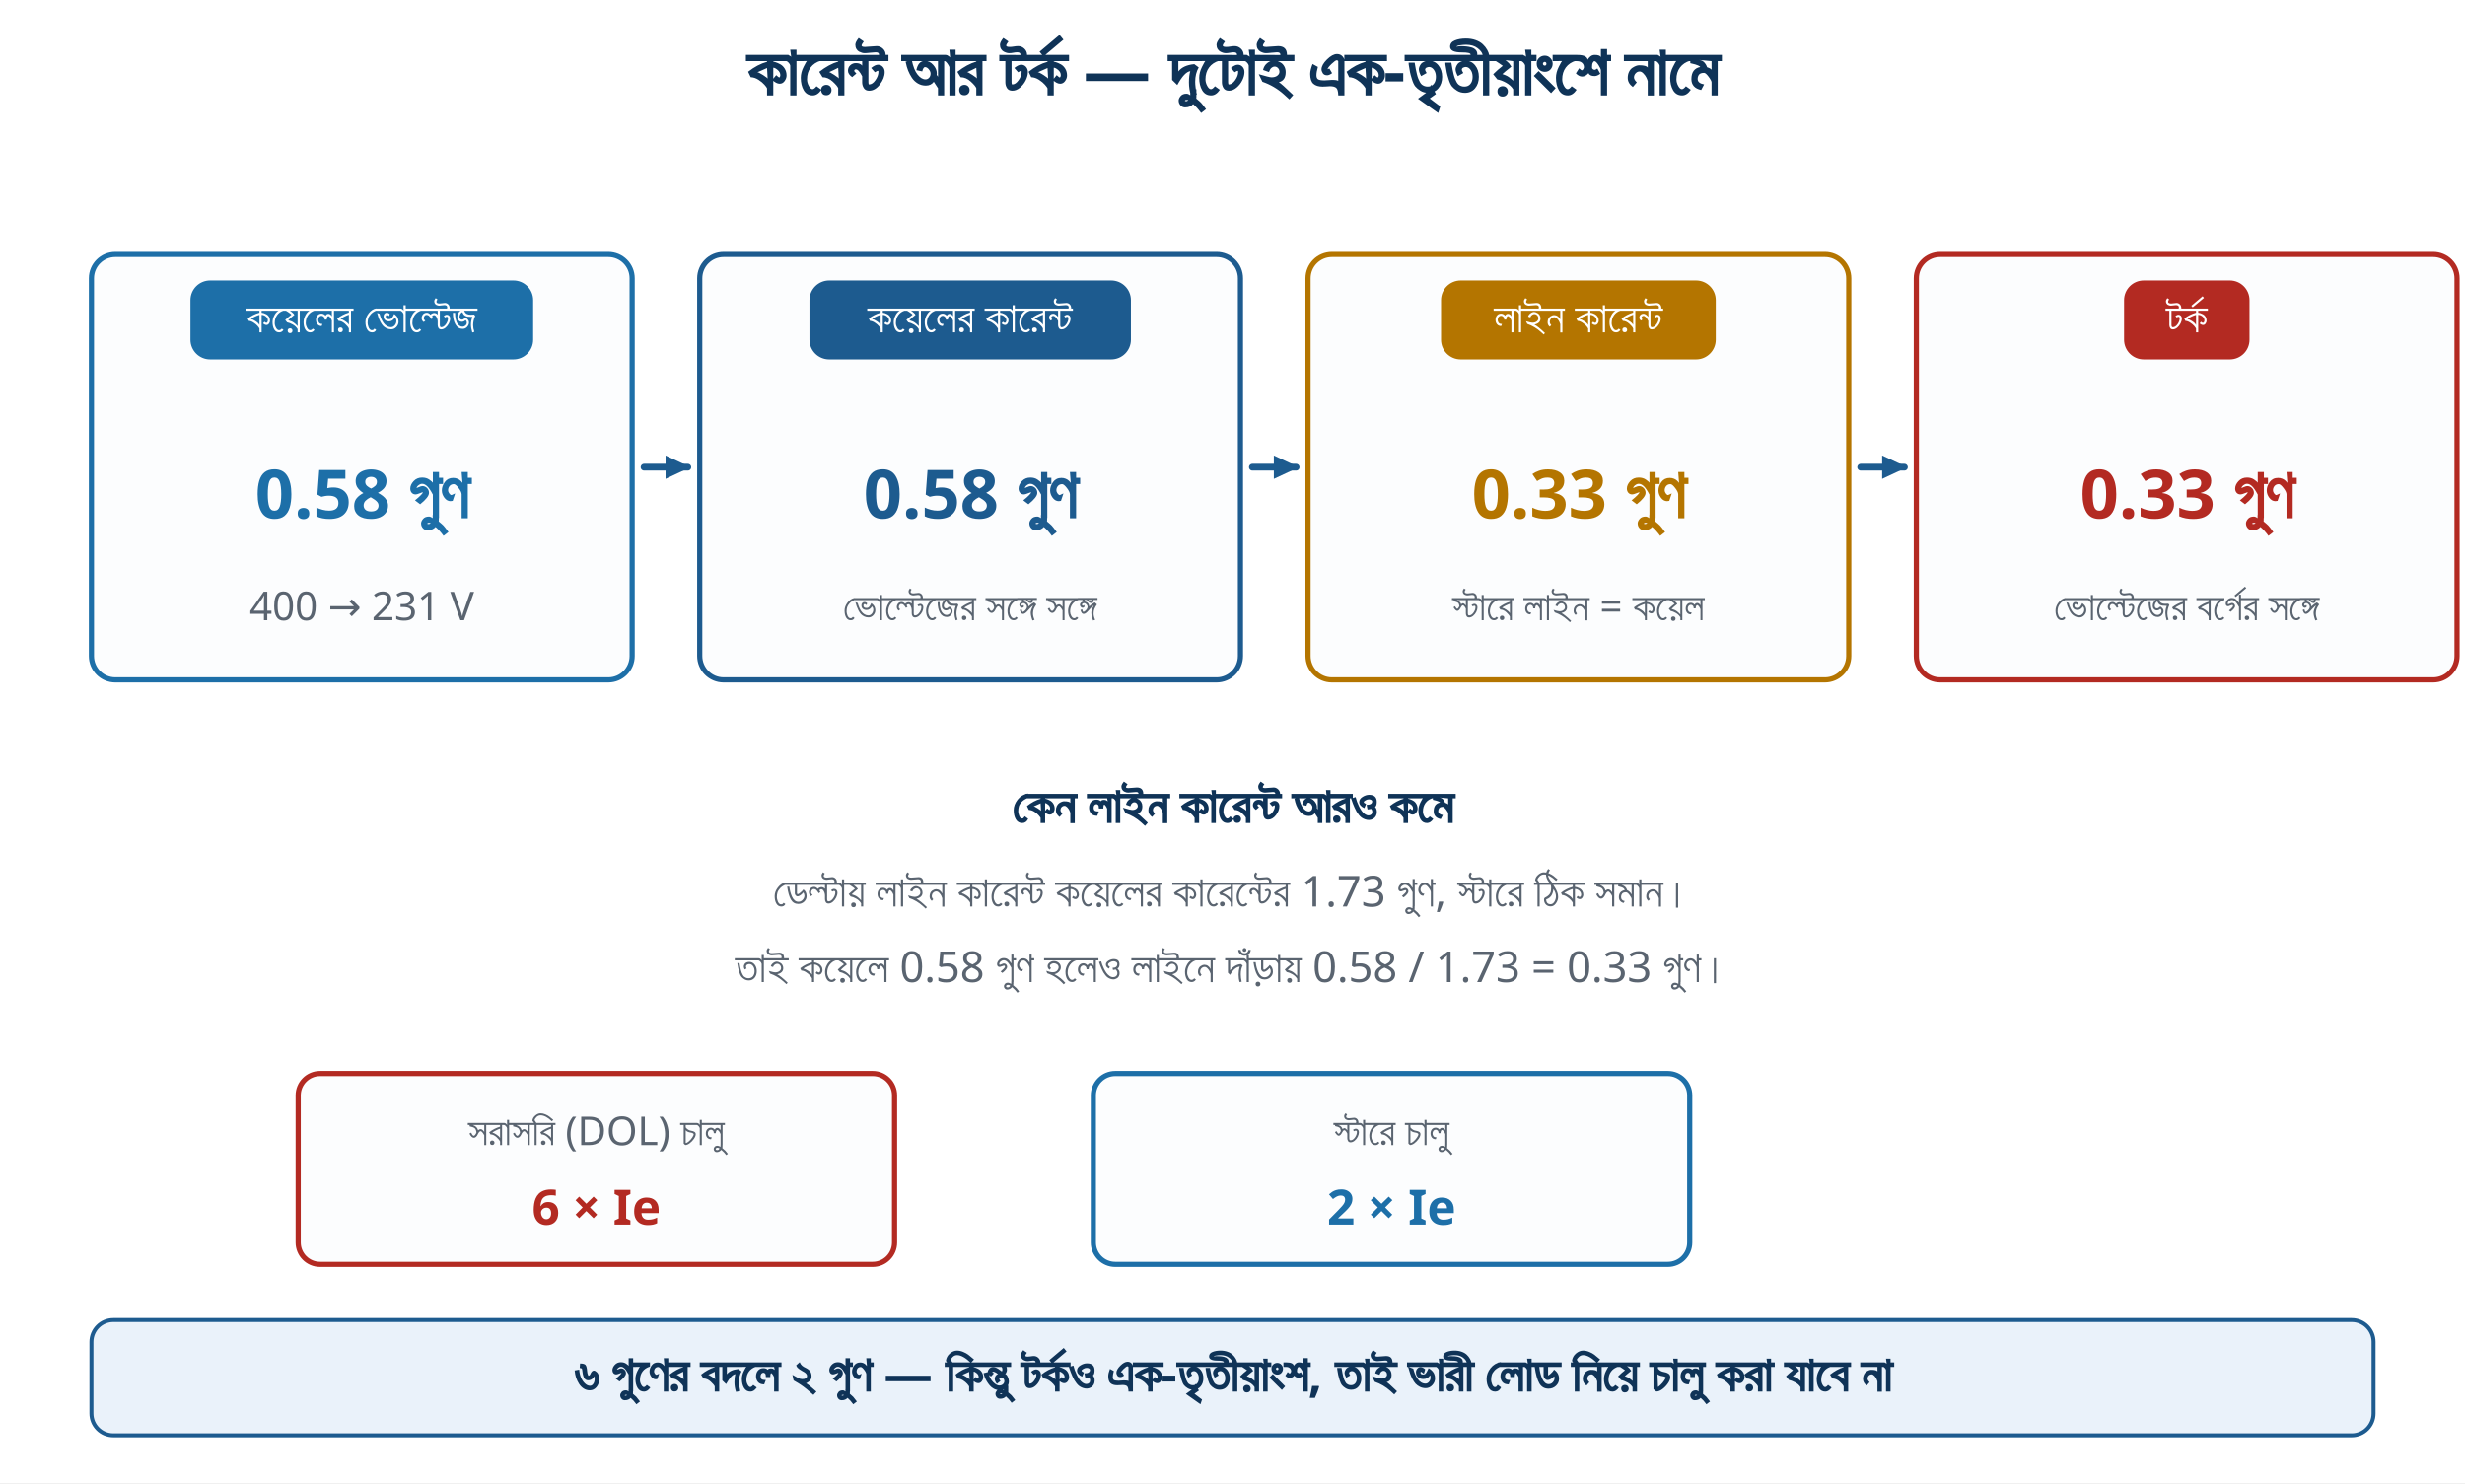
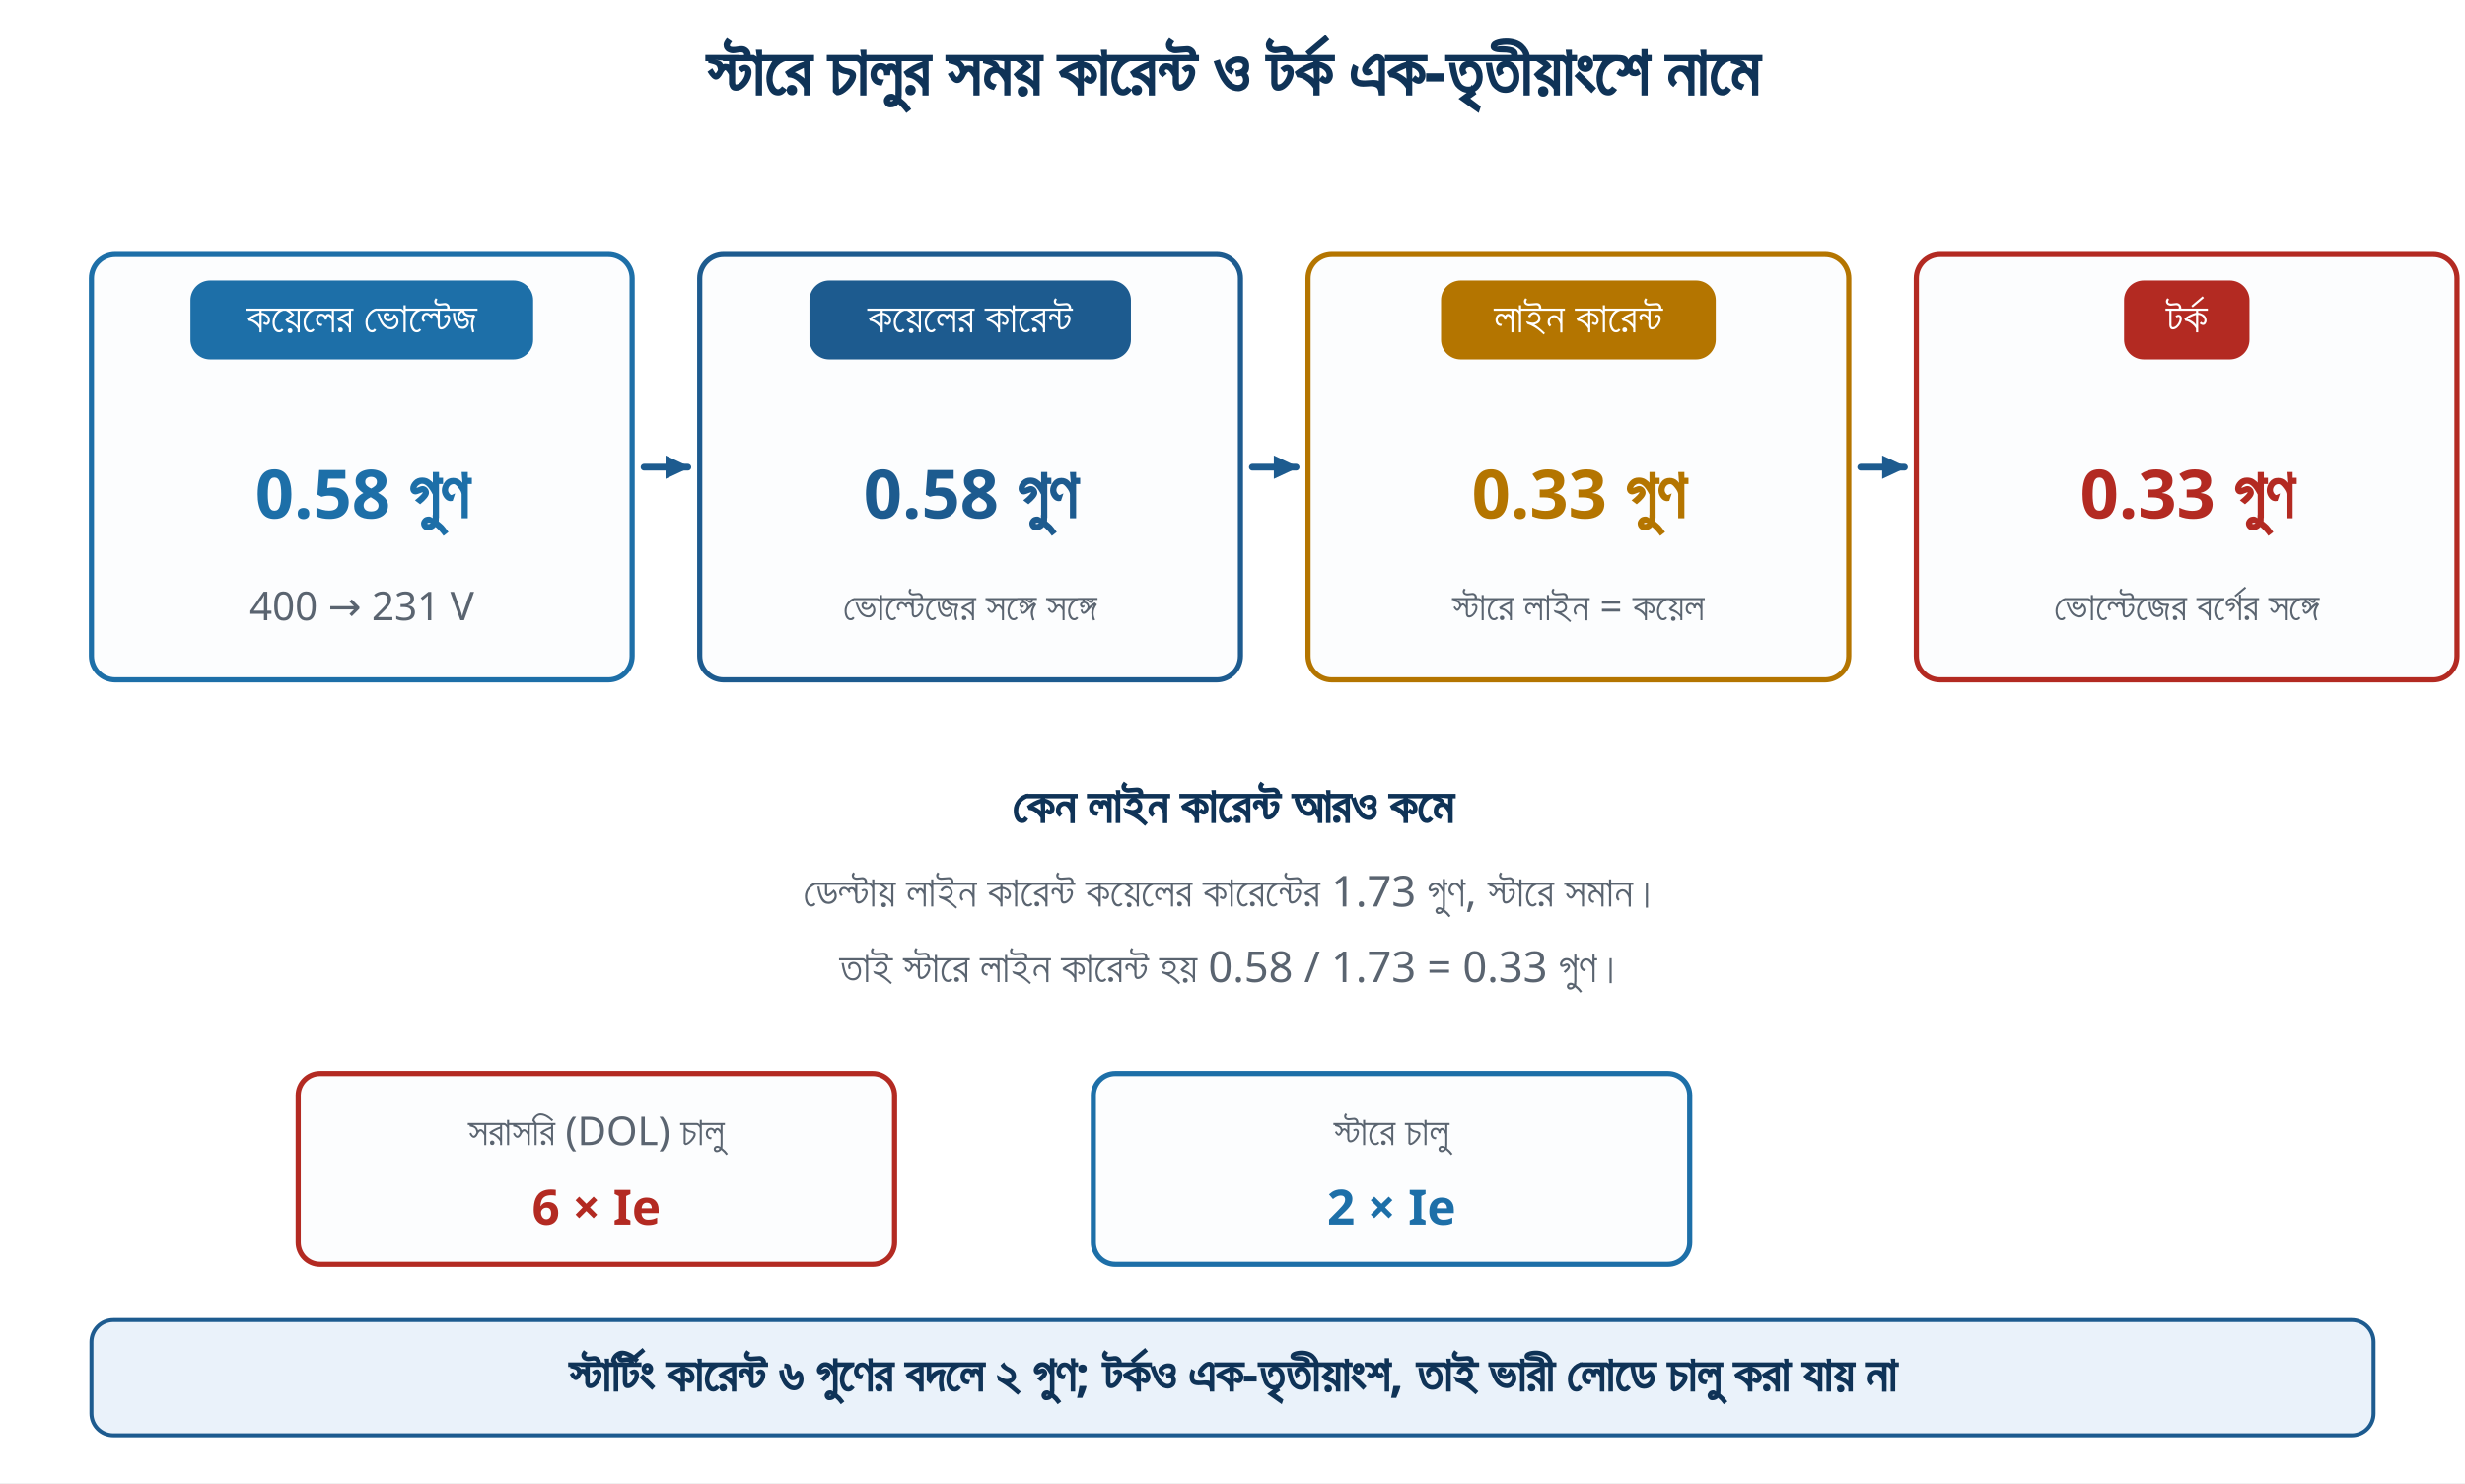
<svg xmlns="http://www.w3.org/2000/svg" width="1240" height="746" viewBox="0 0 1240 746">
  <defs>
    <marker id="arR" viewBox="0 0 10 10" refX="8.5" refY="5" markerUnits="userSpaceOnUse" markerWidth="14" markerHeight="14" orient="auto-start-reverse">
      <path d="M 0.5 0.8 L 9.5 5 L 0.5 9.2 z" fill="#1D5B8F" />
    </marker>
  </defs>
  <rect width="1240" height="746" fill="#FFFFFF" />
-   <text x="620.0" y="48.0" font-family="Kalpurush" font-size="34" font-weight="700" fill="#0F3357" text-anchor="middle">কারেন্ট আর টর্ক — দুটোই এক-তৃতীয়াংশে নামে</text>
+   <text x="620.0" y="48.0" font-family="Kalpurush" font-size="34" font-weight="700" fill="#0F3357" text-anchor="middle">স্টারে চালুর সময় কারেন্ট ও টর্ক এক-তৃতীয়াংশে নামে</text>
  <rect x="46.0" y="128.0" width="272.0" height="214.0" rx="12" fill="#FCFDFE" stroke="#1D6FA8" stroke-width="2.6" />
  <rect x="96.7" y="142.0" width="170.6" height="37.9" rx="9" fill="#1D6FA8" stroke="#1D6FA8" stroke-width="1.8" />
  <text x="182.0" y="167.2" font-family="Kalpurush" font-size="21.5" font-weight="600" fill="#FFFFFF" text-anchor="middle">কয়েলের ভোল্টেজ</text>
  <text x="182.0" y="260.7" font-family="Kalpurush" font-size="34" font-weight="700" fill="#1D6FA8" text-anchor="middle">0.58 গুণ</text>
  <text x="182.0" y="312.0" font-family="Kalpurush" font-size="20" font-weight="400" fill="#5A6470" text-anchor="middle">400 → 231 V</text>
  <path d="M 324 235.0 L 346 235.0" fill="none" stroke="#1D5B8F" stroke-width="3.4" stroke-linecap="round" stroke-linejoin="round" marker-end="url(#arR)" />
  <rect x="352.0" y="128.0" width="272.0" height="214.0" rx="12" fill="#FCFDFE" stroke="#1D5B8F" stroke-width="2.6" />
  <rect x="408.1" y="142.0" width="159.9" height="37.9" rx="9" fill="#1D5B8F" stroke="#1D5B8F" stroke-width="1.8" />
  <text x="488.0" y="167.2" font-family="Kalpurush" font-size="21.5" font-weight="600" fill="#FFFFFF" text-anchor="middle">কয়েলের কারেন্ট</text>
  <text x="488.0" y="260.7" font-family="Kalpurush" font-size="34" font-weight="700" fill="#1D5B8F" text-anchor="middle">0.58 গুণ</text>
  <text x="488.0" y="312.0" font-family="Kalpurush" font-size="20" font-weight="400" fill="#5A6470" text-anchor="middle">ভোল্টেজের সঙ্গে সঙ্গে</text>
  <path d="M 630 235.0 L 652 235.0" fill="none" stroke="#1D5B8F" stroke-width="3.4" stroke-linecap="round" stroke-linejoin="round" marker-end="url(#arR)" />
  <rect x="658.0" y="128.0" width="272.0" height="214.0" rx="12" fill="#FCFDFE" stroke="#B47500" stroke-width="2.6" />
  <rect x="725.8" y="142.0" width="136.4" height="37.9" rx="9" fill="#B47500" stroke="#B47500" stroke-width="1.8" />
  <text x="794.0" y="167.2" font-family="Kalpurush" font-size="21.5" font-weight="600" fill="#FFFFFF" text-anchor="middle">লাইন কারেন্ট</text>
  <text x="794.0" y="260.7" font-family="Kalpurush" font-size="34" font-weight="700" fill="#B47500" text-anchor="middle">0.33 গুণ</text>
  <text x="794.0" y="312.0" font-family="Kalpurush" font-size="20" font-weight="400" fill="#5A6470" text-anchor="middle">স্টারে লাইন = কয়েল</text>
  <path d="M 936 235.0 L 958 235.0" fill="none" stroke="#1D5B8F" stroke-width="3.4" stroke-linecap="round" stroke-linejoin="round" marker-end="url(#arR)" />
  <rect x="964.0" y="128.0" width="272.0" height="214.0" rx="12" fill="#FCFDFE" stroke="#B32A22" stroke-width="2.6" />
  <rect x="1069.4" y="142.0" width="61.3" height="37.9" rx="9" fill="#B32A22" stroke="#B32A22" stroke-width="1.8" />
  <text x="1100.0" y="167.2" font-family="Kalpurush" font-size="21.5" font-weight="600" fill="#FFFFFF" text-anchor="middle">টর্ক</text>
  <text x="1100.0" y="260.7" font-family="Kalpurush" font-size="34" font-weight="700" fill="#B32A22" text-anchor="middle">0.33 গুণ</text>
  <text x="1100.0" y="312.0" font-family="Kalpurush" font-size="20" font-weight="400" fill="#5A6470" text-anchor="middle">ভোল্টেজের বর্গের সঙ্গে</text>
  <text x="620.0" y="414.0" font-family="Kalpurush" font-size="24.5" font-weight="700" fill="#0F3357" text-anchor="middle">কেন লাইন কারেন্ট আরও কমে</text>
-   <text x="620.0" y="456.0" font-family="Kalpurush" font-size="21.5" font-weight="400" fill="#5A6470" text-anchor="middle">ডেল্টায় লাইন কারেন্ট কয়েলের কারেন্টের 1.73 গুণ, স্টারে ঠিক সমান।</text>
-   <text x="620.0" y="494.0" font-family="Kalpurush" font-size="21.5" font-weight="400" fill="#5A6470" text-anchor="middle">তাই কয়েলে 0.58 গুণ হলেও লাইনে দাঁড়ায় 0.58 / 1.73 = 0.33 গুণ।</text>
+   <text x="620.0" y="456.0" font-family="Kalpurush" font-size="21.5" font-weight="400" fill="#5A6470" text-anchor="middle">ডেল্টায় লাইন কারেন্ট কয়েলের কারেন্টের 1.73 গুণ, স্টারে সমান।</text>
+   <text x="620.0" y="494.0" font-family="Kalpurush" font-size="21.5" font-weight="400" fill="#5A6470" text-anchor="middle">তাই স্টারে লাইন কারেন্ট হয় 0.58 / 1.73 = 0.33 গুণ।</text>
  <rect x="150.0" y="540.0" width="300.0" height="96.0" rx="11" fill="#FCFDFE" stroke="#B32A22" stroke-width="2.6" />
  <text x="300.0" y="576.0" font-family="Kalpurush" font-size="20" font-weight="400" fill="#5A6470" text-anchor="middle">সরাসরি (DOL) চালু</text>
  <text x="300.0" y="616.0" font-family="Kalpurush" font-size="24.5" font-weight="700" fill="#B32A22" text-anchor="middle">6 × Ie</text>
  <rect x="550.0" y="540.0" width="300.0" height="96.0" rx="11" fill="#FCFDFE" stroke="#1D6FA8" stroke-width="2.6" />
  <text x="700.0" y="576.0" font-family="Kalpurush" font-size="20" font-weight="400" fill="#5A6470" text-anchor="middle">স্টারে চালু</text>
  <text x="700.0" y="616.0" font-family="Kalpurush" font-size="24.5" font-weight="700" fill="#1D6FA8" text-anchor="middle">2 × Ie</text>
  <rect x="46.0" y="664.0" width="1148.0" height="58.0" rx="11" fill="#EAF2FA" stroke="#1D5B8F" stroke-width="2" />
-   <text x="620.0" y="700.0" font-family="Kalpurush" font-size="24.5" font-weight="700" fill="#0F3357" text-anchor="middle">৬ গুণের বদলে ২ গুণ — কিন্তু টর্কও এক-তৃতীয়াংশ, তাই ভারী লোড নিয়ে চালু করা যাবে না</text>
+   <text x="620.0" y="700.0" font-family="Kalpurush" font-size="24.5" font-weight="700" fill="#0F3357" text-anchor="middle">স্টার্টিং কারেন্ট ৬ গুণের বদলে ২ গুণ; টর্কও এক-তৃতীয়াংশ, তাই ভারী লোডে চালু করা যায় না</text>
</svg>
